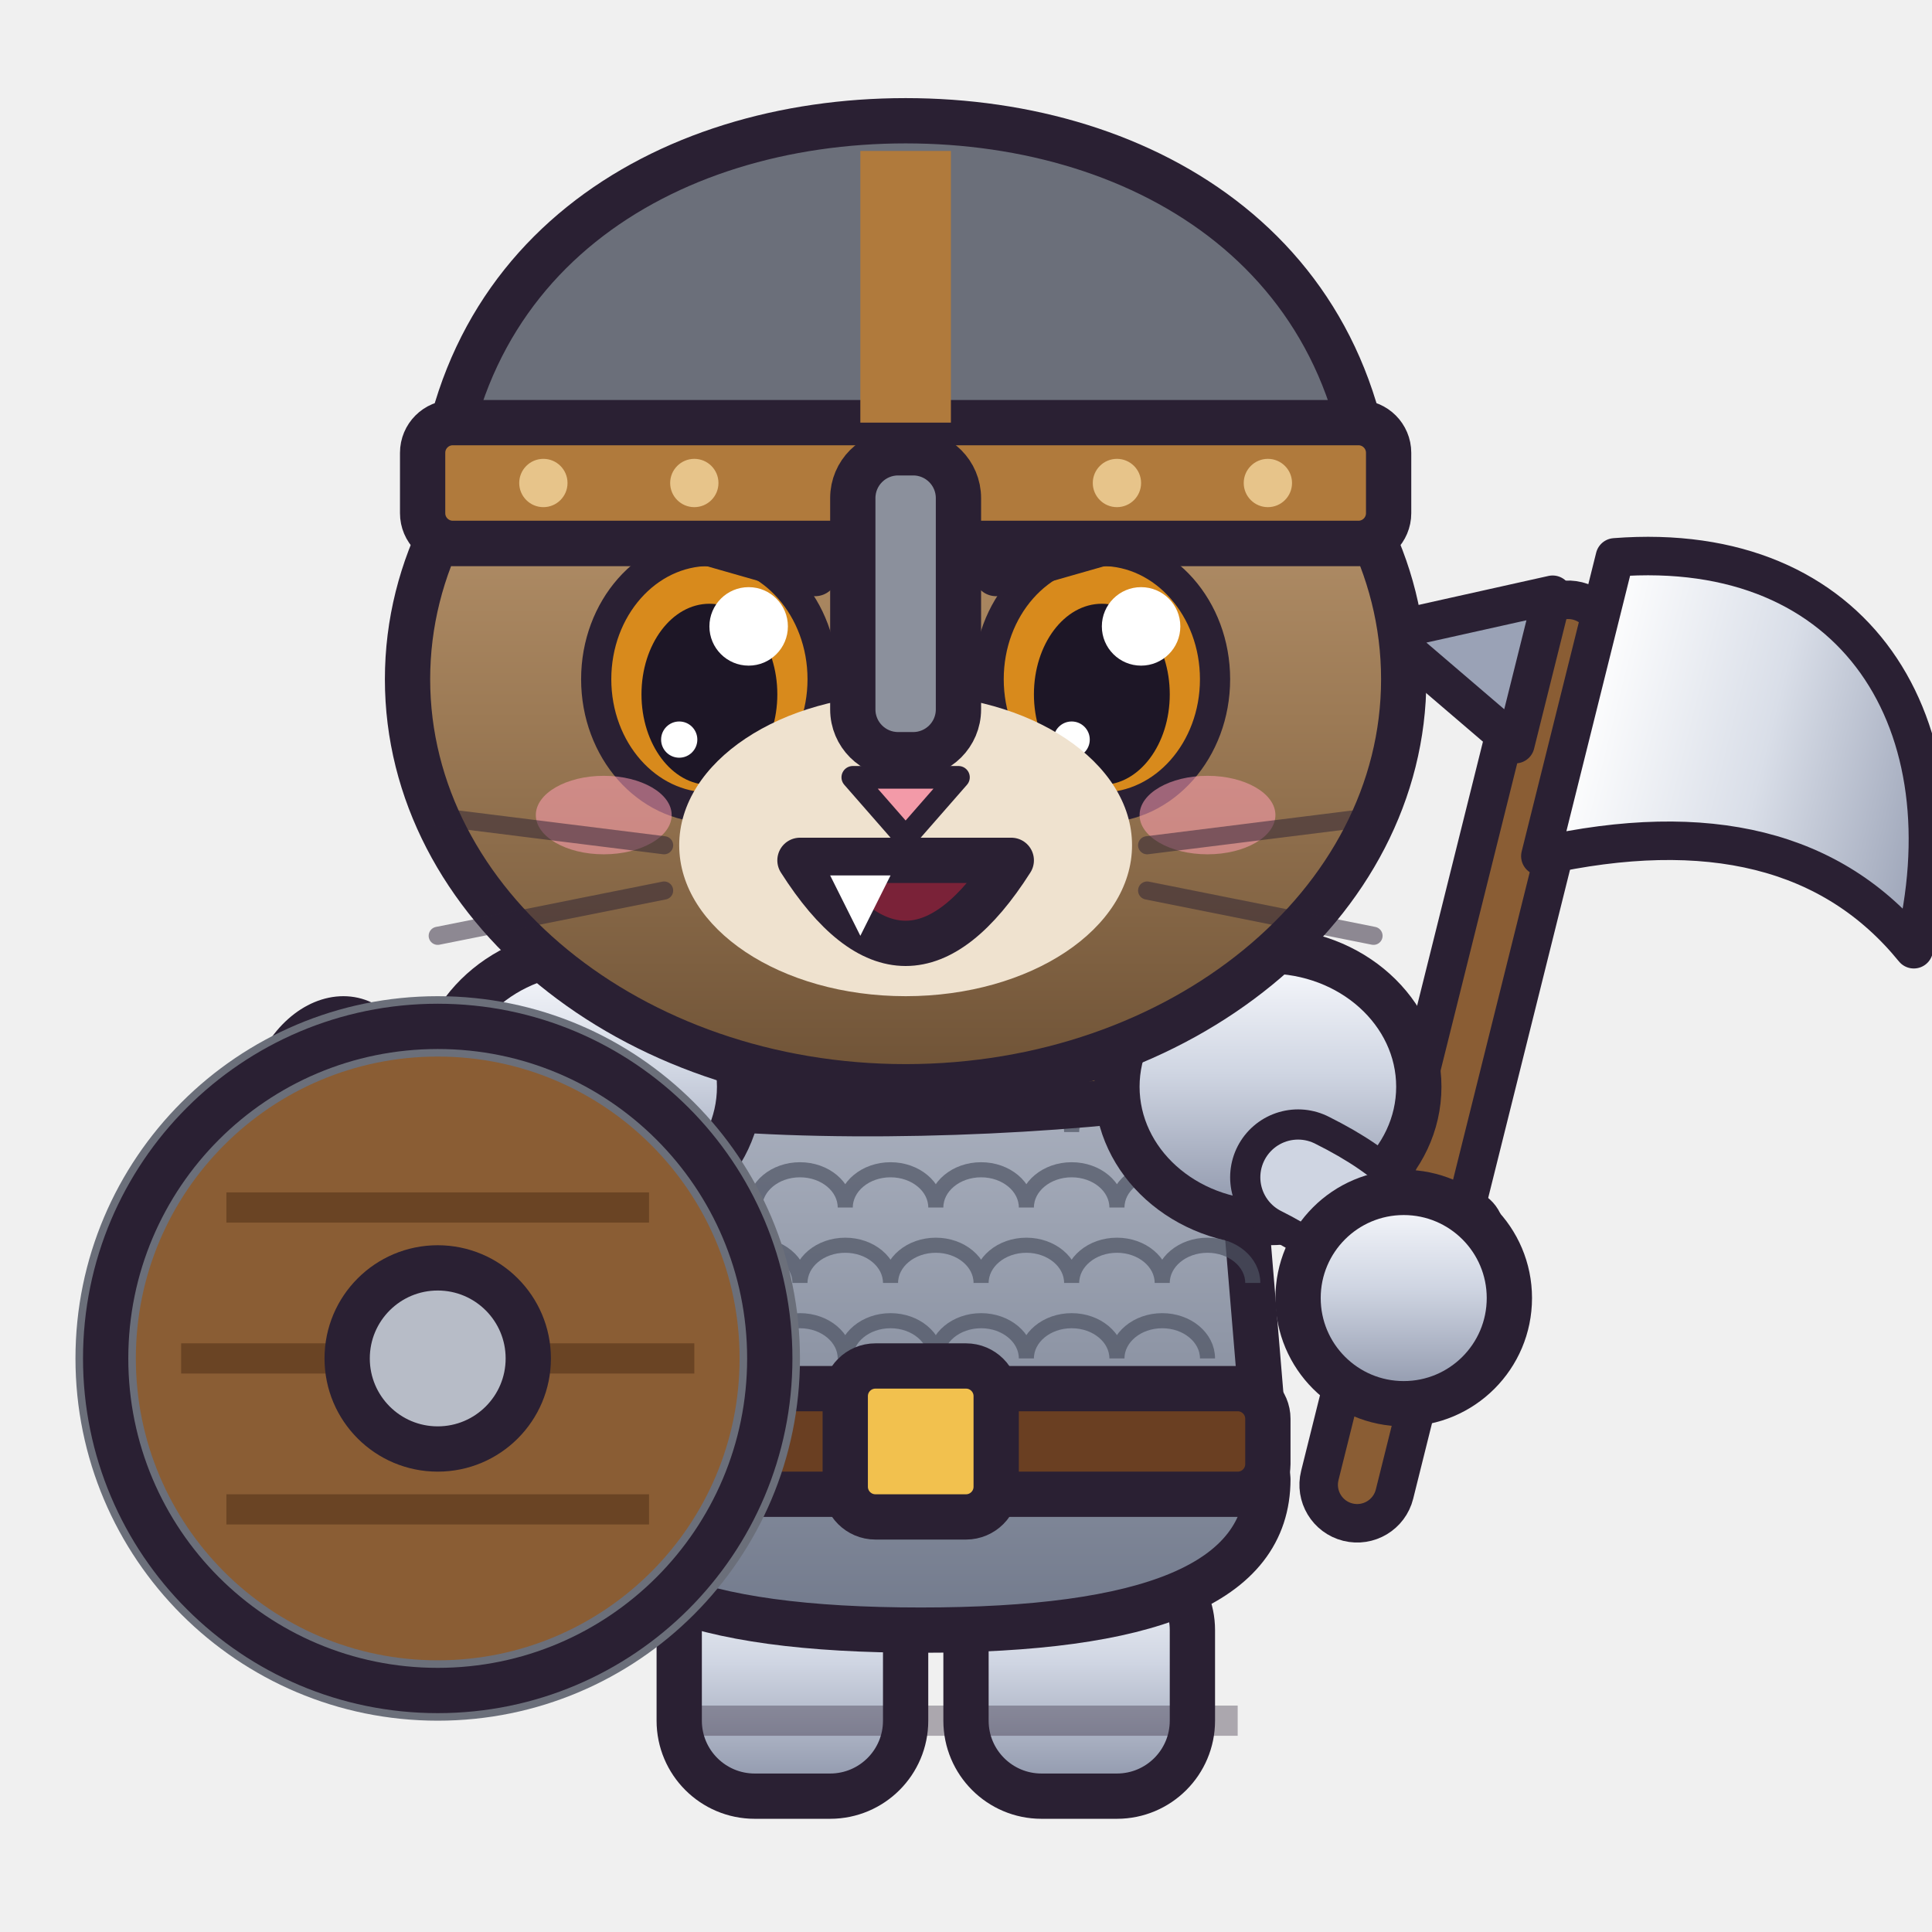
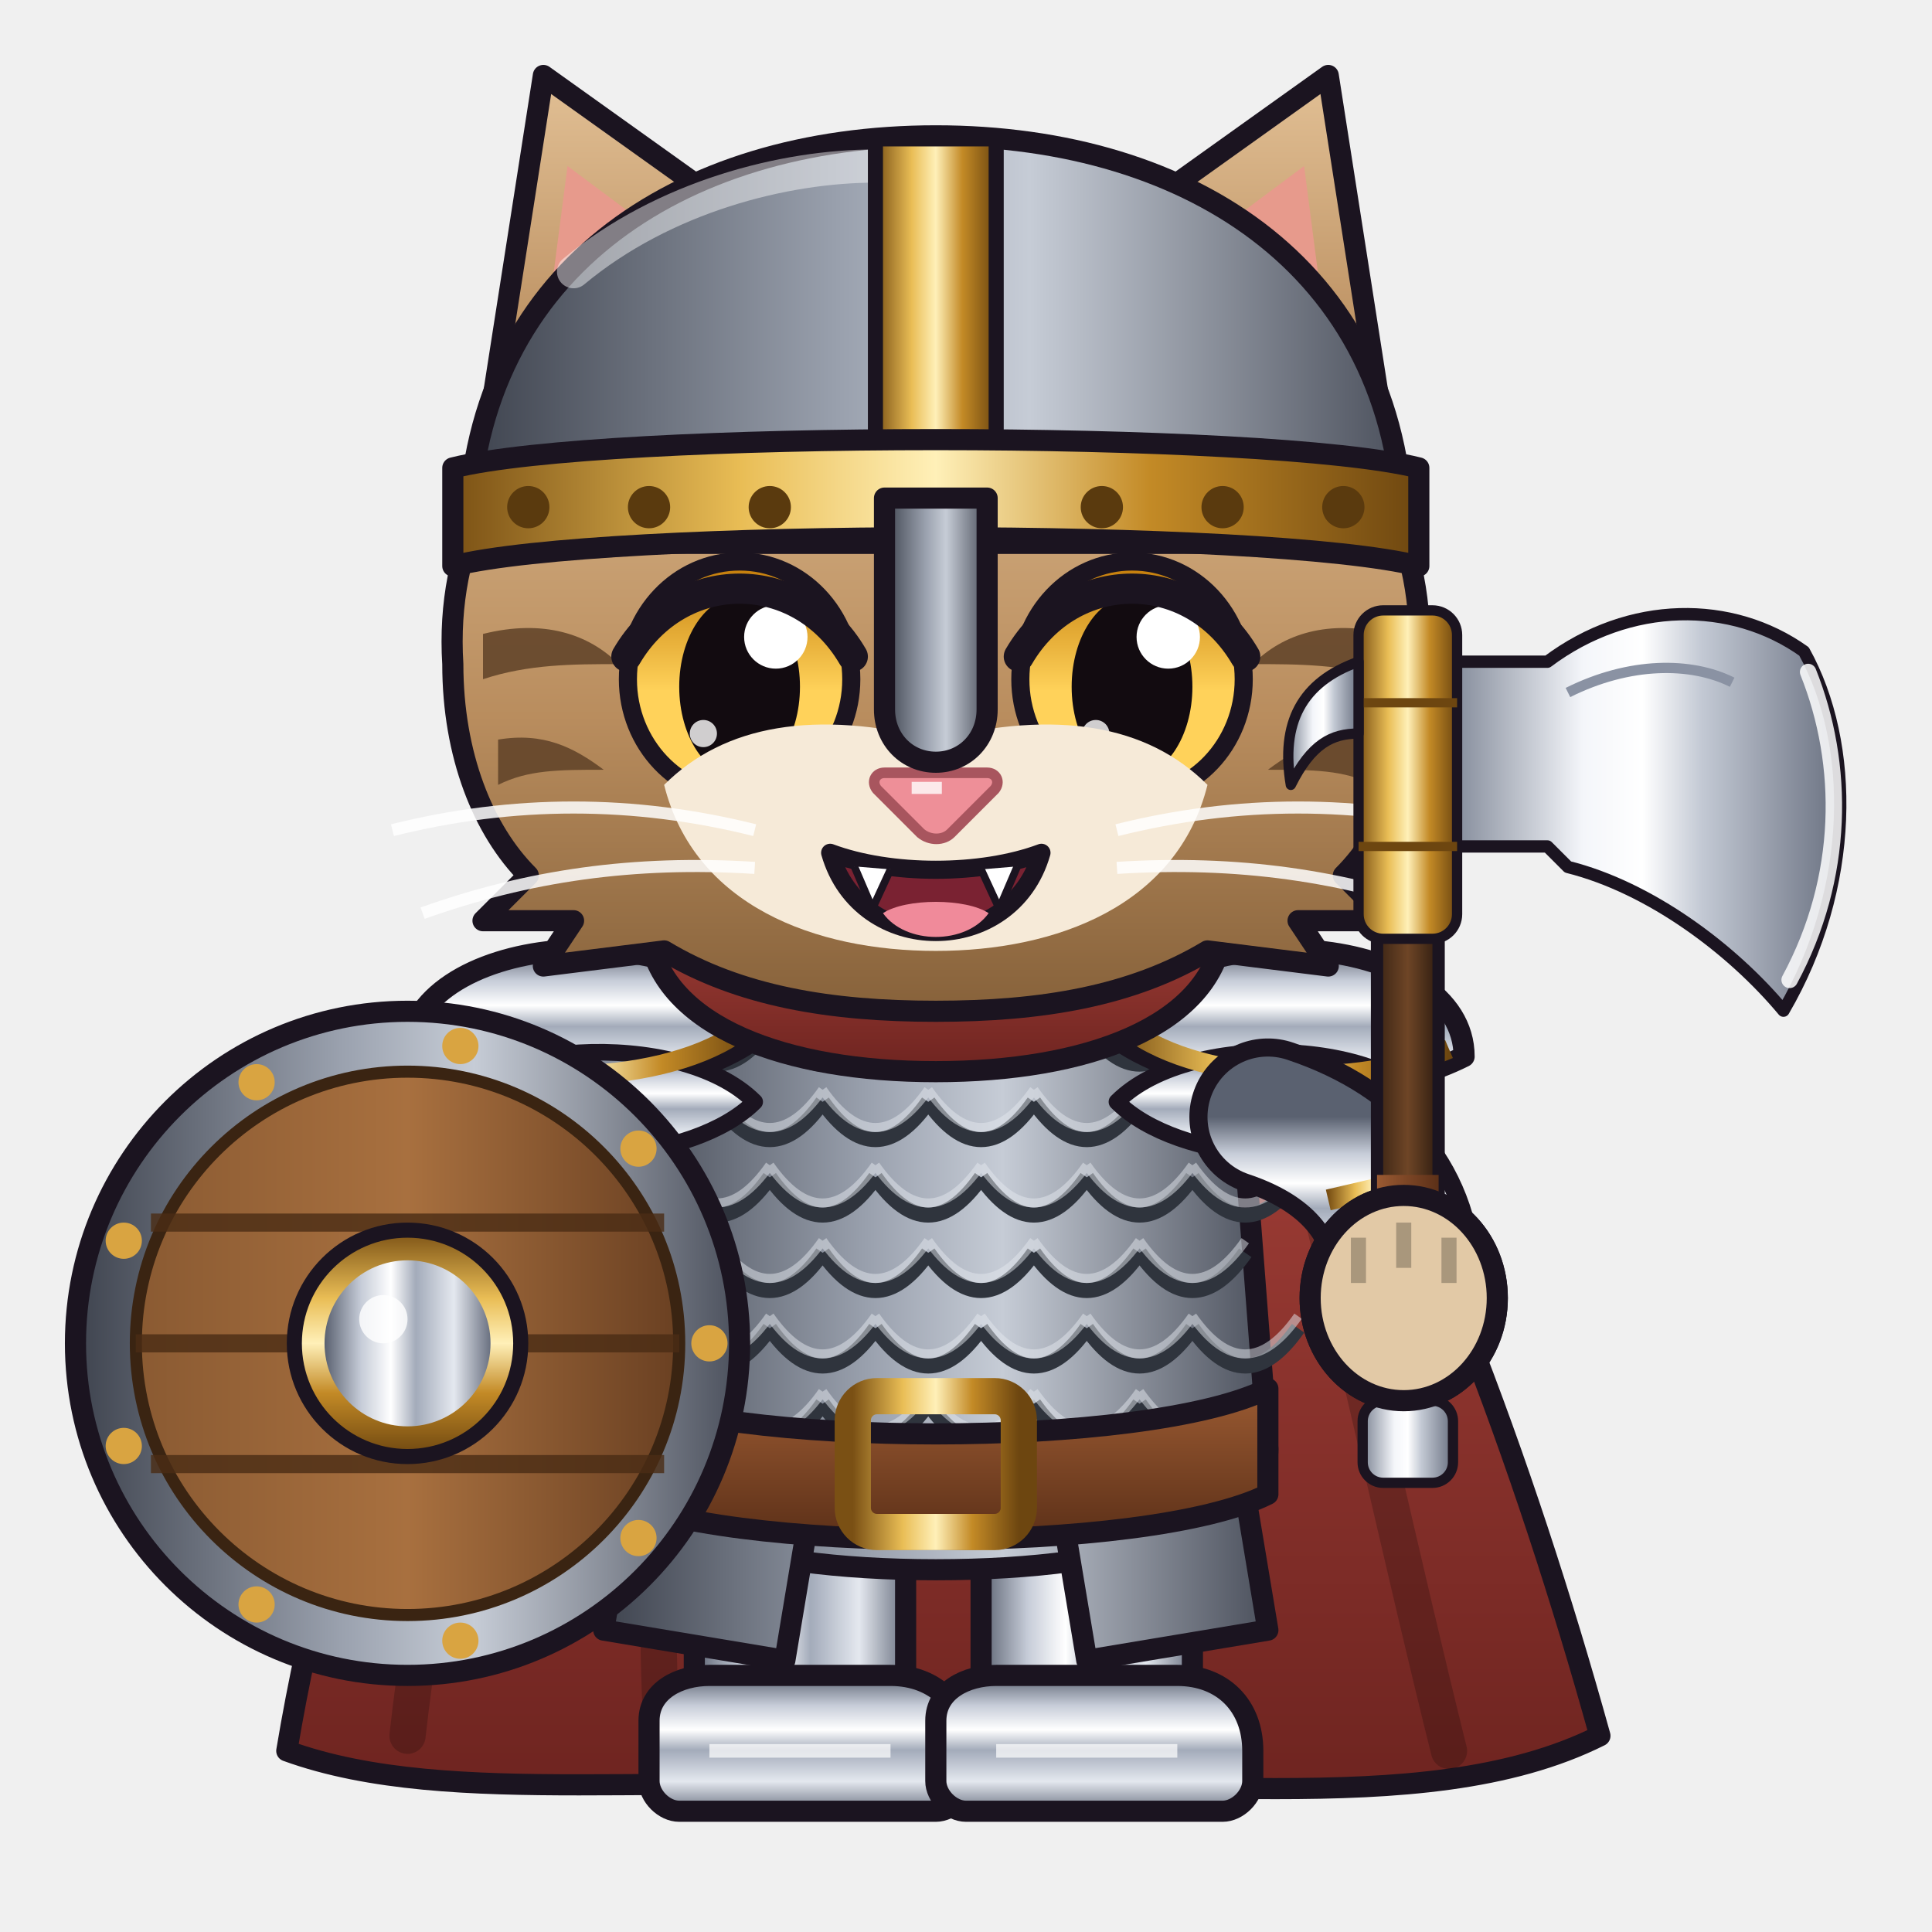
<svg xmlns="http://www.w3.org/2000/svg" width="128" height="128" viewBox="0 0 128 128">
-   <g transform="translate(52.20 23.10) rotate(14 40.80 62.90) scale(0.85)">
+   <defs>
+     <linearGradient id="fur" gradientTransform="rotate(90)">
+       <stop offset="0" stop-color="#e2c095" />
+       <stop offset="0.6" stop-color="#b98d5e" />
+       <stop offset="1" stop-color="#86613a" />
+     </linearGradient>
+     <linearGradient id="steel">
+       <stop offset="0" stop-color="#5a6170" />
+       <stop offset="0.22" stop-color="#c6ccd8" />
+       <stop offset="0.4" stop-color="#ffffff" />
+       <stop offset="0.55" stop-color="#a3abba" />
+       <stop offset="0.78" stop-color="#e4e8ef" />
+       <stop offset="1" stop-color="#6a7181" />
+     </linearGradient>
+     <linearGradient id="steelv" gradientTransform="rotate(90)">
+       <stop offset="0" stop-color="#5a6170" />
+       <stop offset="0.22" stop-color="#c6ccd8" />
+       <stop offset="0.4" stop-color="#ffffff" />
+       <stop offset="0.55" stop-color="#a3abba" />
+       <stop offset="0.78" stop-color="#e4e8ef" />
+       <stop offset="1" stop-color="#6a7181" />
+     </linearGradient>
+     <linearGradient id="gold">
+       <stop offset="0" stop-color="#7a5014" />
+       <stop offset="0.3" stop-color="#e9bd55" />
+       <stop offset="0.5" stop-color="#fff0b8" />
+       <stop offset="0.72" stop-color="#c38a26" />
+       <stop offset="1" stop-color="#6d4610" />
+     </linearGradient>
+     <linearGradient id="goldv" gradientTransform="rotate(90)">
+       <stop offset="0" stop-color="#7a5014" />
+       <stop offset="0.3" stop-color="#e9bd55" />
+       <stop offset="0.5" stop-color="#fff0b8" />
+       <stop offset="0.72" stop-color="#c38a26" />
+       <stop offset="1" stop-color="#6d4610" />
+     </linearGradient>
+     <linearGradient id="cape" gradientTransform="rotate(90)">
+       <stop offset="0" stop-color="#a8423a" />
+       <stop offset="1" stop-color="#6e2420" />
+     </linearGradient>
+     <linearGradient id="iris" gradientTransform="rotate(90)">
+       <stop offset="0" stop-color="#c27a08" />
+       <stop offset="0.55" stop-color="#ffd25a" />
+       <stop offset="1" stop-color="#ffd25a" />
+     </linearGradient>
+     <linearGradient id="leather" gradientTransform="rotate(90)">
+       <stop offset="0" stop-color="#9a5a32" />
+       <stop offset="1" stop-color="#5c3018" />
+     </linearGradient>
+     <linearGradient id="wood">
+       <stop offset="0" stop-color="#8a5a32" />
+       <stop offset="0.5" stop-color="#a8703f" />
+       <stop offset="1" stop-color="#6a4022" />
+     </linearGradient>
+     <linearGradient id="iron">
+       <stop offset="0" stop-color="#3e434e" />
+       <stop offset="0.4" stop-color="#9aa1ae" />
+       <stop offset="0.6" stop-color="#c6ccd6" />
+       <stop offset="1" stop-color="#4b505c" />
+     </linearGradient>
+   </defs>
+   <path d="M40 63 C29 78 22 98 19 116 C30 120 46 117 60 119 C76 117 94 121 106 115 C101 97 94 78 85 63 Z" fill="url(#cape)" stroke="#1b1420" stroke-width="1.4" stroke-linejoin="round" stroke-linecap="round" />
+   <path d="M33 84 C30 96 28 106 27 115 M47 72 C44 90 43 104 44 117 M86 74 C90 90 93 104 96 116" stroke="#00000033" stroke-width="2.4" fill="none" stroke-linecap="round" />
+   <path d="M46 99 h14 v12 c0 2 -1 3 -3 3 h-8 c-2 0 -3 -1 -3 -3 z" fill="url(#steel)" stroke="#1b1420" stroke-width="1.4" stroke-linejoin="round" stroke-linecap="round" />
+   <path d="M45 99 c2 -4 14 -4 16 0 l-1 4 c-4 -2 -10 -2 -14 0 z" fill="url(#steelv)" stroke="#1b1420" stroke-width="1.1" stroke-linejoin="round" stroke-linecap="round" />
+   <path d="M43 114 c0 -2 2 -3 4 -3 h12 c3 0 5 2 5 5 v2 c0 1 -1 2 -2 2 h-17 c-1 0 -2 -1 -2 -2 z" fill="url(#steelv)" stroke="#1b1420" stroke-width="1.4" stroke-linejoin="round" stroke-linecap="round" />
+   <path d="M47 116 h12" stroke="#ffffff" stroke-width="0.9" opacity="0.7" />
+   <path d="M65 99 h14 v12 c0 2 -1 3 -3 3 h-8 c-2 0 -3 -1 -3 -3 z" fill="url(#steel)" stroke="#1b1420" stroke-width="1.4" stroke-linejoin="round" stroke-linecap="round" />
+   <path d="M64 99 c2 -4 14 -4 16 0 l-1 4 c-4 -2 -10 -2 -14 0 z" fill="url(#steelv)" stroke="#1b1420" stroke-width="1.1" stroke-linejoin="round" stroke-linecap="round" />
+   <path d="M62 114 c0 -2 2 -3 4 -3 h12 c3 0 5 2 5 5 v2 c0 1 -1 2 -2 2 h-17 c-1 0 -2 -1 -2 -2 z" fill="url(#steelv)" stroke="#1b1420" stroke-width="1.4" stroke-linejoin="round" stroke-linecap="round" />
+   <path d="M66 116 h12" stroke="#ffffff" stroke-width="0.9" opacity="0.7" />
+   <path d="M42 70 C42 64 50 61 62 61 C74 61 82 64 82 70 L84 96 C84 101 75 104 62 104 C49 104 40 101 40 96 Z" fill="url(#iron)" stroke="#1b1420" stroke-width="1.4" stroke-linejoin="round" stroke-linecap="round" />
+   <path d="M44 68 q3.5 5 7 0M51 68 q3.5 5 7 0M58 68 q3.5 5 7 0M65 68 q3.5 5 7 0M72 68 q3.5 5 7 0M79 68 q3.5 5 7 0M47.5 73 q3.5 5 7 0M54.5 73 q3.5 5 7 0M61.5 73 q3.5 5 7 0M68.5 73 q3.5 5 7 0M75.5 73 q3.5 5 7 0M44 78 q3.5 5 7 0M51 78 q3.5 5 7 0M58 78 q3.5 5 7 0M65 78 q3.5 5 7 0M72 78 q3.5 5 7 0M79 78 q3.5 5 7 0M47.5 83 q3.5 5 7 0M54.5 83 q3.5 5 7 0M61.5 83 q3.5 5 7 0M68.5 83 q3.5 5 7 0M75.5 83 q3.5 5 7 0M44 88 q3.5 5 7 0M51 88 q3.5 5 7 0M58 88 q3.5 5 7 0M65 88 q3.5 5 7 0M72 88 q3.5 5 7 0M79 88 q3.5 5 7 0M47.5 93 q3.5 5 7 0M54.5 93 q3.5 5 7 0M61.5 93 q3.5 5 7 0M68.5 93 q3.5 5 7 0M75.5 93 q3.5 5 7 0" fill="none" stroke="#2f343d" stroke-width="1" />
+   <path d="M44 68 q3.5 5 7 0M51 68 q3.5 5 7 0M58 68 q3.5 5 7 0M65 68 q3.5 5 7 0M72 68 q3.5 5 7 0M79 68 q3.5 5 7 0M47.5 73 q3.5 5 7 0M54.5 73 q3.5 5 7 0M61.5 73 q3.5 5 7 0M68.5 73 q3.5 5 7 0M75.5 73 q3.5 5 7 0M44 78 q3.5 5 7 0M51 78 q3.5 5 7 0M58 78 q3.5 5 7 0M65 78 q3.5 5 7 0M72 78 q3.5 5 7 0M79 78 q3.5 5 7 0M47.5 83 q3.5 5 7 0M54.5 83 q3.5 5 7 0M61.5 83 q3.5 5 7 0M68.5 83 q3.5 5 7 0M75.5 83 q3.5 5 7 0M44 88 q3.5 5 7 0M51 88 q3.5 5 7 0M58 88 q3.5 5 7 0M65 88 q3.5 5 7 0M72 88 q3.5 5 7 0M79 88 q3.5 5 7 0M47.5 93 q3.5 5 7 0M54.5 93 q3.5 5 7 0M61.5 93 q3.5 5 7 0M68.5 93 q3.5 5 7 0M75.5 93 q3.5 5 7 0" fill="none" stroke="#e3e7ee" stroke-width="0.6" opacity="0.5" transform="translate(0 -0.8)" />
+   <path d="M42 96 L40 108 L52 110 L54 98 Z M70 98 L72 110 L84 108 L82 96 Z" fill="url(#iron)" stroke="#1b1420" stroke-width="1.4" stroke-linejoin="round" stroke-linecap="round" />
+   <path d="M40 92 C48 96 76 96 84 92 L84 99 C76 103 48 103 40 99 Z" fill="url(#leather)" stroke="#1b1420" stroke-width="1.4" stroke-linejoin="round" stroke-linecap="round" />
+   <rect x="56.5" y="92.5" width="11" height="9" rx="1.6" fill="none" stroke="url(#gold)" stroke-width="2.4" />
+   <path d="M62 95 v4" stroke="url(#gold)" stroke-width="1.6" />
+   <path d="M27 70 C27 62 45 60 51 68 C47 72 35 74 27 70 Z" fill="url(#steelv)" stroke="#1b1420" stroke-width="1.4" stroke-linejoin="round" stroke-linecap="round" />
+   <path d="M29 74 C31 69 45 68 50 73 C46 77 35 78 29 74 Z" fill="url(#steelv)" stroke="#1b1420" stroke-width="1.1" stroke-linejoin="round" stroke-linecap="round" />
+   <path d="M28 69.5 C35 72.5 46 71.5 50 67.5" stroke="url(#gold)" stroke-width="1.3" fill="none" />
+   <path d="M97 70 C97 62 79 60 73 68 C77 72 89 74 97 70 Z" fill="url(#steelv)" stroke="#1b1420" stroke-width="1.4" stroke-linejoin="round" stroke-linecap="round" />
+   <path d="M95 74 C93 69 79 68 74 73 C78 77 89 78 95 74 Z" fill="url(#steelv)" stroke="#1b1420" stroke-width="1.1" stroke-linejoin="round" stroke-linecap="round" />
+   <path d="M96 69.5 C89 72.5 78 71.5 74 67.5" stroke="url(#gold)" stroke-width="1.3" fill="none" />
+   <path d="M43 62 C52 58 72 58 81 62 C80 68 72 71 62 71 C52 71 44 68 43 62 Z" fill="url(#cape)" stroke="#1b1420" stroke-width="1.4" stroke-linejoin="round" stroke-linecap="round" />
+   <path d="M50 64 C55 67 69 67 74 64" stroke="#00000033" stroke-width="1.6" fill="none" />
+   <path d="M84 74 C90 76 93 80 93 85" stroke="#1b1420" stroke-width="10.4" stroke-linecap="round" fill="none" />
+   <path d="M84 74 C90 76 93 80 93 85" stroke="url(#steelv)" stroke-width="8" stroke-linecap="round" fill="none" />
+   <path d="M88 79.5 l6 -1.4" stroke="url(#gold)" stroke-width="1.4" />
+   <ellipse cx="93" cy="86" rx="6.2" ry="6.8" fill="#e2c9a6" stroke="#1b1420" stroke-width="1.4" stroke-linejoin="round" stroke-linecap="round" />
+   <path d="M90 82 v3 M93 81 v3 M96 82 v3" stroke="#00000040" stroke-width="1" />
+   <circle cx="27" cy="89" r="22" fill="url(#iron)" stroke="#1b1420" stroke-width="1.4" stroke-linejoin="round" stroke-linecap="round" />
+   <circle cx="27" cy="89" r="18" fill="url(#wood)" stroke="#3a2412" stroke-width="0.8" />
+   <path d="M10 81 H44 M9 89 H45 M10 97 H44" stroke="#4a2c14" stroke-width="1.2" opacity="0.8" />
+   <circle cx="27" cy="89" r="7.5" fill="url(#goldv)" stroke="#1b1420" stroke-width="1" stroke-linejoin="round" stroke-linecap="round" />
+   <circle cx="27" cy="89" r="5.5" fill="url(#steel)" />
+   <circle cx="25.4" cy="87.4" r="1.6" fill="#ffffff" opacity="0.8" />
+   <circle cx="47.0" cy="89.0" r="1.2" fill="#d9a441" />
+   <circle cx="42.3" cy="101.9" r="1.2" fill="#d9a441" />
+   <circle cx="30.5" cy="108.7" r="1.2" fill="#d9a441" />
+   <circle cx="17.0" cy="106.3" r="1.2" fill="#d9a441" />
+   <circle cx="8.2" cy="95.8" r="1.2" fill="#d9a441" />
+   <circle cx="8.2" cy="82.2" r="1.2" fill="#d9a441" />
+   <circle cx="17.0" cy="71.7" r="1.2" fill="#d9a441" />
+   <circle cx="30.5" cy="69.3" r="1.2" fill="#d9a441" />
+   <circle cx="42.3" cy="76.1" r="1.2" fill="#d9a441" />
+   <path d="M31.0 37 L36.0 5 L57.0 20 Z" fill="url(#fur)" stroke="#1b1420" stroke-width="1.4" stroke-linejoin="round" stroke-linecap="round" />
+   <path d="M35.0 31 L37.6 11 L51.0 21 Z" fill="#e79a8c" />
+   <path d="M40.0 25 l2 -8 M43.0 26 l2 -7" stroke="#ffffff" stroke-width="0.9" opacity="0.75" />
+   <path d="M93.0 37 L88.0 5 L67.0 20 Z" fill="url(#fur)" stroke="#1b1420" stroke-width="1.4" stroke-linejoin="round" stroke-linecap="round" />
+   <path d="M89.0 31 L86.4 11 L73.0 21 Z" fill="#e79a8c" />
+   <path d="M84.0 25 l-2 -8 M81.0 26 l-2 -7" stroke="#ffffff" stroke-width="0.9" opacity="0.75" />
+   <path d="M30 44 C29 28 44 18 62 18 C80 18 95 28 94 44 C94 50 92 55 89 58 L92 61 L86 61 L88 64 L80 63 C75 66 69 67 62 67 C55 67 49 66 44 63 L36 64 L38 61 L32 61 L35 58 C32 55 30 50 30 44 Z" fill="url(#fur)" stroke="#1b1420" stroke-width="1.4" stroke-linejoin="round" stroke-linecap="round" />
+   <path d="M55 21 C56 25 56 29 55 32 L57 32 C58 28 58 24 57 21 Z M61 19.5 C61.6 24 61.6 28 61 32 L63 32 C63.6 28 63.6 24 63 19.5 Z M67 21 C66 25 66 29 67 32 L69 32 C70 28 70 24 69 21 Z M32 42 C36 41 39 42 41 44 C38 44 35 44 32 45 Z M92 42 C88 41 85 42 83 44 C86 44 89 44 92 45 Z M33 49 C36 48.5 38 49.5 40 51 C37 51 35 51 33 52 Z M91 49 C88 48.5 86 49.5 84 51 C87 51 89 51 91 52 Z" fill="#5e4127" opacity="0.85" />
+   <ellipse cx="49" cy="45" rx="7.4" ry="7.8" fill="url(#iris)" stroke="#1b1420" stroke-width="1.2" stroke-linejoin="round" stroke-linecap="round" />
+   <ellipse cx="49" cy="45.5" rx="4" ry="6" fill="#120b10" />
+   <circle cx="51.4" cy="42.2" r="2.1" fill="#ffffff" />
+   <circle cx="46.6" cy="48.6" r="0.9" fill="#ffffff" opacity="0.8" />
+   <path d="M41.5 43.5 C45 37.5 53 37.5 56.5 43.5" stroke="#1b1420" stroke-width="2" fill="none" stroke-linecap="round" />
+   <ellipse cx="75" cy="45" rx="7.4" ry="7.8" fill="url(#iris)" stroke="#1b1420" stroke-width="1.2" stroke-linejoin="round" stroke-linecap="round" />
+   <ellipse cx="75" cy="45.5" rx="4" ry="6" fill="#120b10" />
+   <circle cx="77.4" cy="42.2" r="2.1" fill="#ffffff" />
+   <circle cx="72.6" cy="48.6" r="0.9" fill="#ffffff" opacity="0.8" />
+   <path d="M67.5 43.5 C71 37.5 79 37.5 82.5 43.5" stroke="#1b1420" stroke-width="2" fill="none" stroke-linecap="round" />
+   <path d="M44 52 C46 60 54 63 62 63 C70 63 78 60 80 52 C76 48 70 47 62 49 C54 47 48 48 44 52 Z" fill="#f6ead8" />
+   <path d="M58.6 51.2 h6.8 c0.6 0 0.9 0.6 0.5 1.1 l-2.9 2.9 c-0.5 0.5 -1.4 0.5 -2 0 l-2.9 -2.9 c-0.4 -0.5 -0.1 -1.1 0.5 -1.1 z" fill="#ee8f98" stroke="#a8555e" stroke-width="0.7" />
+   <path d="M60.4 52.2 h2" stroke="#ffffff" stroke-width="0.8" opacity="0.8" />
+   <path d="M55 56.5 C57 63.5 67 63.5 69 56.5 C65 58 59 58 55 56.5 Z" fill="#7a2232" stroke="#1b1420" stroke-width="1.2" stroke-linejoin="round" stroke-linecap="round" />
+   <path d="M58.5 60.5 C60 62.6 64 62.6 65.5 60.5 C64 59.5 60 59.5 58.5 60.5 Z" fill="#f08a9a" />
+   <path d="M56.6 57.4 l1.2 2.8 l1.2 -2.6 M65 57.6 l1.2 2.6 l1.2 -2.8" fill="#ffffff" stroke="#1b1420" stroke-width="0.5" />
+   <path d="M50 55 C42 53 34 53 26 55 M50 57.5 C42 57 35 58 28 60.5 M74 55 C82 53 90 53 98 55 M74 57.5 C82 57 89 58 96 60.5" stroke="#ffffff" stroke-width="0.8" fill="none" opacity="0.85" />
+   <path d="M31 36 C31 18 45 9 62 9 C79 9 93 18 93 36 Z" fill="url(#iron)" stroke="#1b1420" stroke-width="1.4" stroke-linejoin="round" stroke-linecap="round" />
+   <path d="M38 18 C44 13 52 11 58 11" stroke="#ffffff" stroke-width="2.2" opacity="0.45" fill="none" stroke-linecap="round" />
+   <path d="M58 9.2 H66 V33 H58 Z" fill="url(#gold)" stroke="#1b1420" stroke-width="1" stroke-linejoin="round" stroke-linecap="round" />
+   <path d="M30 31 C40 28.5 84 28.5 94 31 L94 37.5 C84 35 40 35 30 37.5 Z" fill="url(#gold)" stroke="#1b1420" stroke-width="1.4" stroke-linejoin="round" stroke-linecap="round" />
+   <circle cx="35" cy="33.6" r="1.4" fill="#5a3a0e" />
+   <circle cx="43" cy="33.6" r="1.4" fill="#5a3a0e" />
+   <circle cx="51" cy="33.6" r="1.4" fill="#5a3a0e" />
+   <circle cx="73" cy="33.6" r="1.4" fill="#5a3a0e" />
+   <circle cx="81" cy="33.6" r="1.4" fill="#5a3a0e" />
+   <circle cx="89" cy="33.6" r="1.4" fill="#5a3a0e" />
+   <path d="M58.6 33 H65.4 V47 C65.4 49 63.9 50.5 62 50.5 C60.1 50.5 58.6 49 58.6 47 Z" fill="url(#iron)" stroke="#1b1420" stroke-width="1.4" stroke-linejoin="round" stroke-linecap="round" />
+   <g transform="translate(65.80 34.32) rotate(0 27.20 51.68) scale(0.68)">
    <defs>
-       <linearGradient id="blade">
-         <stop offset="0" stop-color="#ffffff" />
-         <stop offset="0.5" stop-color="#d9dee8" />
-         <stop offset="1" stop-color="#9aa2b6" />
+       <linearGradient id="wblade">
+         <stop offset="0" stop-color="#7c8494" />
+         <stop offset="0.35" stop-color="#f4f6fa" />
+         <stop offset="0.5" stop-color="#ffffff" />
+         <stop offset="0.65" stop-color="#c3c9d4" />
+         <stop offset="1" stop-color="#6a7181" />
+       </linearGradient>
+       <linearGradient id="wgold">
+         <stop offset="0" stop-color="#7a5014" />
+         <stop offset="0.3" stop-color="#e9bd55" />
+         <stop offset="0.5" stop-color="#fff0b8" />
+         <stop offset="0.72" stop-color="#c38a26" />
+         <stop offset="1" stop-color="#6d4610" />
+       </linearGradient>
+       <linearGradient id="wwood">
+         <stop offset="0" stop-color="#3a2414" />
+         <stop offset="0.5" stop-color="#6e4526" />
+         <stop offset="1" stop-color="#2e1c10" />
+       </linearGradient>
+       <linearGradient id="wleather">
+         <stop offset="0" stop-color="#9a5a32" />
+         <stop offset="1" stop-color="#5c3018" />
      </linearGradient>
    </defs>
-     <rect x="45" y="18" width="6" height="74" rx="3" fill="#8a5d34" stroke="#2a2033" stroke-width="3" stroke-linejoin="round" stroke-linecap="round" />
-     <path d="M50 14 C68 8 80 20 80 38 C72 32 62 32 50 38 Z" fill="url(#blade)" stroke="#2a2033" stroke-width="3" stroke-linejoin="round" stroke-linecap="round" />
-     <path d="M46 18 L34 24 L46 30 Z" fill="#9aa2b6" stroke="#2a2033" stroke-width="3" stroke-linejoin="round" stroke-linecap="round" />
-     <rect x="43" y="66" width="10" height="12" rx="2" fill="#3d2a1a" stroke="#2a2033" stroke-width="3" stroke-linejoin="round" stroke-linecap="round" />
+     <rect x="37.4" y="14" width="6" height="78" rx="2.6" fill="url(#wwood)" stroke="#1b1420" stroke-width="1.2" stroke-linejoin="round" stroke-linecap="round" />
+     <path d="M37.4 64 h6 v18 h-6 z" fill="url(#wleather)" />
+     <path d="M37.4 66 l6 3 M37.4 71 l6 3 M37.4 76 l6 3" stroke="#2e1608" stroke-width="1" />
+     <rect x="36" y="86" width="8.8" height="8" rx="2" fill="url(#wblade)" stroke="#1b1420" stroke-width="1" stroke-linejoin="round" stroke-linecap="round" />
+     <path d="M44 14 H54 C62 8 72 8 79 13 C84 22 84 36 77 48 C72 42 64 36 56 34 L54 32 H44 Z" fill="url(#wblade)" stroke="#1b1420" stroke-width="1.2" stroke-linejoin="round" stroke-linecap="round" />
+     <path d="M79.4 15 C83 24 83 35 77.6 45" stroke="#ffffff" stroke-width="1.6" opacity="0.85" fill="none" stroke-linecap="round" />
+     <path d="M56 17 C62 14 68 14 72 16" stroke="#8a92a3" stroke-width="1" fill="none" />
+     <rect x="35.6" y="9" width="9.6" height="32" rx="2.4" fill="url(#wgold)" stroke="#1b1420" stroke-width="1" stroke-linejoin="round" stroke-linecap="round" />
+     <path d="M35.6 18 h9.6 M35.6 32 h9.6" stroke="#6d4610" stroke-width="0.9" />
+     <path d="M35.6 14 C30 16 28 20 29 26 C31 22 33 21 35.6 21 Z" fill="url(#wblade)" stroke="#1b1420" stroke-width="1" stroke-linejoin="round" stroke-linecap="round" />
  </g>
-   <defs>
-     <linearGradient id="fur" gradientTransform="rotate(90)">
-       <stop offset="0" stop-color="#c9a57c" />
-       <stop offset="0.55" stop-color="#9c7a55" />
-       <stop offset="1" stop-color="#6e5236" />
-     </linearGradient>
-     <linearGradient id="steel" gradientTransform="rotate(90)">
-       <stop offset="0" stop-color="#fbfcff" />
-       <stop offset="0.45" stop-color="#cfd5e2" />
-       <stop offset="1" stop-color="#8a92a7" />
-     </linearGradient>
-     <linearGradient id="leather" gradientTransform="rotate(90)">
-       <stop offset="0" stop-color="#c48a57" />
-       <stop offset="1" stop-color="#7c4e2d" />
-     </linearGradient>
-     <linearGradient id="mail" gradientTransform="rotate(90)">
-       <stop offset="0" stop-color="#b9bfcc" />
-       <stop offset="1" stop-color="#727a8c" />
-     </linearGradient>
-   </defs>
-   <path d="M40 100 C22 100 14 86 18 72 C20 66 26 66 26 72 C24 82 28 92 42 92 Z" fill="url(#fur)" stroke="#2a2033" stroke-width="3" stroke-linejoin="round" stroke-linecap="round" />
-   <path d="M20 78 l6 1 M22 86 l6 -1" stroke="#4e3a27" stroke-width="3" stroke-linecap="round" />
-   <rect x="45" y="103" width="15" height="16" rx="5" fill="url(#steel)" stroke="#2a2033" stroke-width="3" stroke-linejoin="round" stroke-linecap="round" />
-   <rect x="64" y="103" width="15" height="16" rx="5" fill="url(#steel)" stroke="#2a2033" stroke-width="3" stroke-linejoin="round" stroke-linecap="round" />
-   <path d="M45 114 h18 M64 114 h18" stroke="#2a2033" stroke-width="2" opacity="0.35" />
-   <path d="M40 74 C40 66 48 62 61 62 C74 62 82 66 82 74 L84 98 C84 105 76 108 61 108 C46 108 38 105 38 98 Z" fill="url(#mail)" stroke="#2a2033" stroke-width="3" stroke-linejoin="round" stroke-linecap="round" />
-   <path d="M44 70a3 2.5 0 0 1 6 0M50 70a3 2.5 0 0 1 6 0M56 70a3 2.5 0 0 1 6 0M62 70a3 2.5 0 0 1 6 0M68 70a3 2.5 0 0 1 6 0M74 70a3 2.5 0 0 1 6 0M47 75a3 2.5 0 0 1 6 0M53 75a3 2.5 0 0 1 6 0M59 75a3 2.5 0 0 1 6 0M65 75a3 2.5 0 0 1 6 0M71 75a3 2.5 0 0 1 6 0M77 75a3 2.5 0 0 1 6 0M44 80a3 2.5 0 0 1 6 0M50 80a3 2.5 0 0 1 6 0M56 80a3 2.5 0 0 1 6 0M62 80a3 2.5 0 0 1 6 0M68 80a3 2.5 0 0 1 6 0M74 80a3 2.5 0 0 1 6 0M47 85a3 2.5 0 0 1 6 0M53 85a3 2.5 0 0 1 6 0M59 85a3 2.5 0 0 1 6 0M65 85a3 2.5 0 0 1 6 0M71 85a3 2.5 0 0 1 6 0M77 85a3 2.5 0 0 1 6 0M44 90a3 2.5 0 0 1 6 0M50 90a3 2.5 0 0 1 6 0M56 90a3 2.5 0 0 1 6 0M62 90a3 2.5 0 0 1 6 0M68 90a3 2.5 0 0 1 6 0M74 90a3 2.5 0 0 1 6 0M47 95a3 2.5 0 0 1 6 0M53 95a3 2.5 0 0 1 6 0M59 95a3 2.5 0 0 1 6 0M65 95a3 2.5 0 0 1 6 0M71 95a3 2.5 0 0 1 6 0M77 95a3 2.5 0 0 1 6 0M44 100a3 2.5 0 0 1 6 0M50 100a3 2.5 0 0 1 6 0M56 100a3 2.5 0 0 1 6 0M62 100a3 2.5 0 0 1 6 0M68 100a3 2.5 0 0 1 6 0M74 100a3 2.5 0 0 1 6 0" fill="none" stroke="#4d5363" stroke-width="1" opacity="0.7" />
-   <rect x="38" y="92" width="46" height="7" rx="2" fill="#6a3f22" stroke="#2a2033" stroke-width="3" stroke-linejoin="round" stroke-linecap="round" />
-   <rect x="56" y="90.5" width="10" height="10" rx="2" fill="#f2c14e" stroke="#2a2033" stroke-width="3" stroke-linejoin="round" stroke-linecap="round" />
-   <path d="M34 70 C34 60 44 58 48 62 C52 56 60 58 61 62 C64 56 74 58 76 62 C80 58 90 62 88 70 C82 74 40 76 34 70 Z" fill="#7a5a3a" stroke="#2a2033" stroke-width="3" stroke-linejoin="round" stroke-linecap="round" />
-   <path d="M42 64 l2 4 M54 61 l1 4 M68 61 l-1 4 M80 64 l-2 4" stroke="#a07a52" stroke-width="2" stroke-linecap="round" />
-   <ellipse cx="39" cy="72" rx="10" ry="9" fill="url(#steel)" stroke="#2a2033" stroke-width="3" stroke-linejoin="round" stroke-linecap="round" />
-   <ellipse cx="84" cy="72" rx="10" ry="9" fill="url(#steel)" stroke="#2a2033" stroke-width="3" stroke-linejoin="round" stroke-linecap="round" />
-   <path d="M86 78 C90 80 92 82 93 86" stroke="#2a2033" stroke-width="9" stroke-linecap="round" />
-   <path d="M86 78 C90 80 92 82 93 86" stroke="#cfd5e2" stroke-width="5" stroke-linecap="round" />
-   <circle cx="93" cy="86" r="7" fill="url(#steel)" stroke="#2a2033" stroke-width="3" stroke-linejoin="round" stroke-linecap="round" />
-   <circle cx="29" cy="90" r="22" fill="#8a5d34" stroke="#2a2033" stroke-width="3" stroke-linejoin="round" stroke-linecap="round" />
-   <path d="M15 80 H43 M12 90 H46 M15 100 H43" stroke="#6a4424" stroke-width="2" />
-   <circle cx="29" cy="90" r="22" fill="none" stroke="#6b6f7a" stroke-width="4" />
-   <circle cx="29" cy="90" r="22" fill="none" stroke="#2a2033" stroke-width="3" stroke-linejoin="round" stroke-linecap="round" />
-   <circle cx="29" cy="90" r="6" fill="#b7bcc7" stroke="#2a2033" stroke-width="3" stroke-linejoin="round" stroke-linecap="round" />
-   <ellipse cx="60" cy="45" rx="33" ry="27" fill="url(#fur)" stroke="#2a2033" stroke-width="3" stroke-linejoin="round" stroke-linecap="round" />
-   <ellipse cx="47" cy="45" rx="7.5" ry="8.5" fill="#d88a1c" stroke="#2a2033" stroke-width="2" />
-   <ellipse cx="47" cy="46" rx="4.5" ry="6" fill="#1d1626" />
-   <circle cx="49.6" cy="41.5" r="2.6" fill="#fff" />
-   <circle cx="45" cy="49" r="1.2" fill="#fff" />
-   <ellipse cx="73" cy="45" rx="7.5" ry="8.5" fill="#d88a1c" stroke="#2a2033" stroke-width="2" />
-   <ellipse cx="73" cy="46" rx="4.5" ry="6" fill="#1d1626" />
-   <circle cx="75.6" cy="41.5" r="2.6" fill="#fff" />
-   <circle cx="71" cy="49" r="1.2" fill="#fff" />
-   <path d="M40 34 L54 38 M80 34 L66 38" stroke="#2a2033" stroke-width="3" stroke-linecap="round" />
-   <ellipse cx="60" cy="56" rx="15" ry="10" fill="#efe2cf" />
-   <ellipse cx="40" cy="54" rx="4.5" ry="2.6" fill="#ff9fb2" opacity="0.55" />
-   <ellipse cx="80" cy="54" rx="4.5" ry="2.6" fill="#ff9fb2" opacity="0.55" />
-   <path d="M56.5 51.5 h7 l-3.5 4 z" fill="#f39aa8" stroke="#2a2033" stroke-width="1.5" stroke-linejoin="round" />
-   <path d="M53 57 Q60 68 67 57 Z" fill="#7a2238" stroke="#2a2033" stroke-width="3" stroke-linejoin="round" stroke-linecap="round" />
-   <path d="M55 58 l2 4 l2 -4" fill="#fff" />
-   <path d="M44 56 L28 54 M44 59 L29 62 M76 56 L92 54 M76 59 L91 62" stroke="#2a2033" stroke-width="1.2" opacity="0.5" stroke-linecap="round" />
-   <path d="M29 36 C29 17 44 8 60 8 C76 8 91 17 91 36 Z" fill="#6b6f7a" stroke="#2a2033" stroke-width="3" stroke-linejoin="round" stroke-linecap="round" />
-   <rect x="28" y="28" width="64" height="8" rx="2" fill="#b07a3c" stroke="#2a2033" stroke-width="3" stroke-linejoin="round" stroke-linecap="round" />
-   <rect x="57" y="10" width="6" height="18" fill="#b07a3c" />
-   <rect x="56.5" y="30" width="7" height="20" rx="3" fill="#8b909c" stroke="#2a2033" stroke-width="3" stroke-linejoin="round" stroke-linecap="round" />
-   <g fill="#e7c48a">
-     <circle cx="36" cy="32" r="1.6" />
-     <circle cx="46" cy="32" r="1.6" />
-     <circle cx="74" cy="32" r="1.6" />
-     <circle cx="84" cy="32" r="1.6" />
-   </g>
+   <ellipse cx="93" cy="86" rx="6.2" ry="6.8" fill="#e2c9a6" stroke="#1b1420" stroke-width="1.4" stroke-linejoin="round" stroke-linecap="round" />
+   <path d="M90 82 v3 M93 81 v3 M96 82 v3" stroke="#00000040" stroke-width="1" />
</svg>
